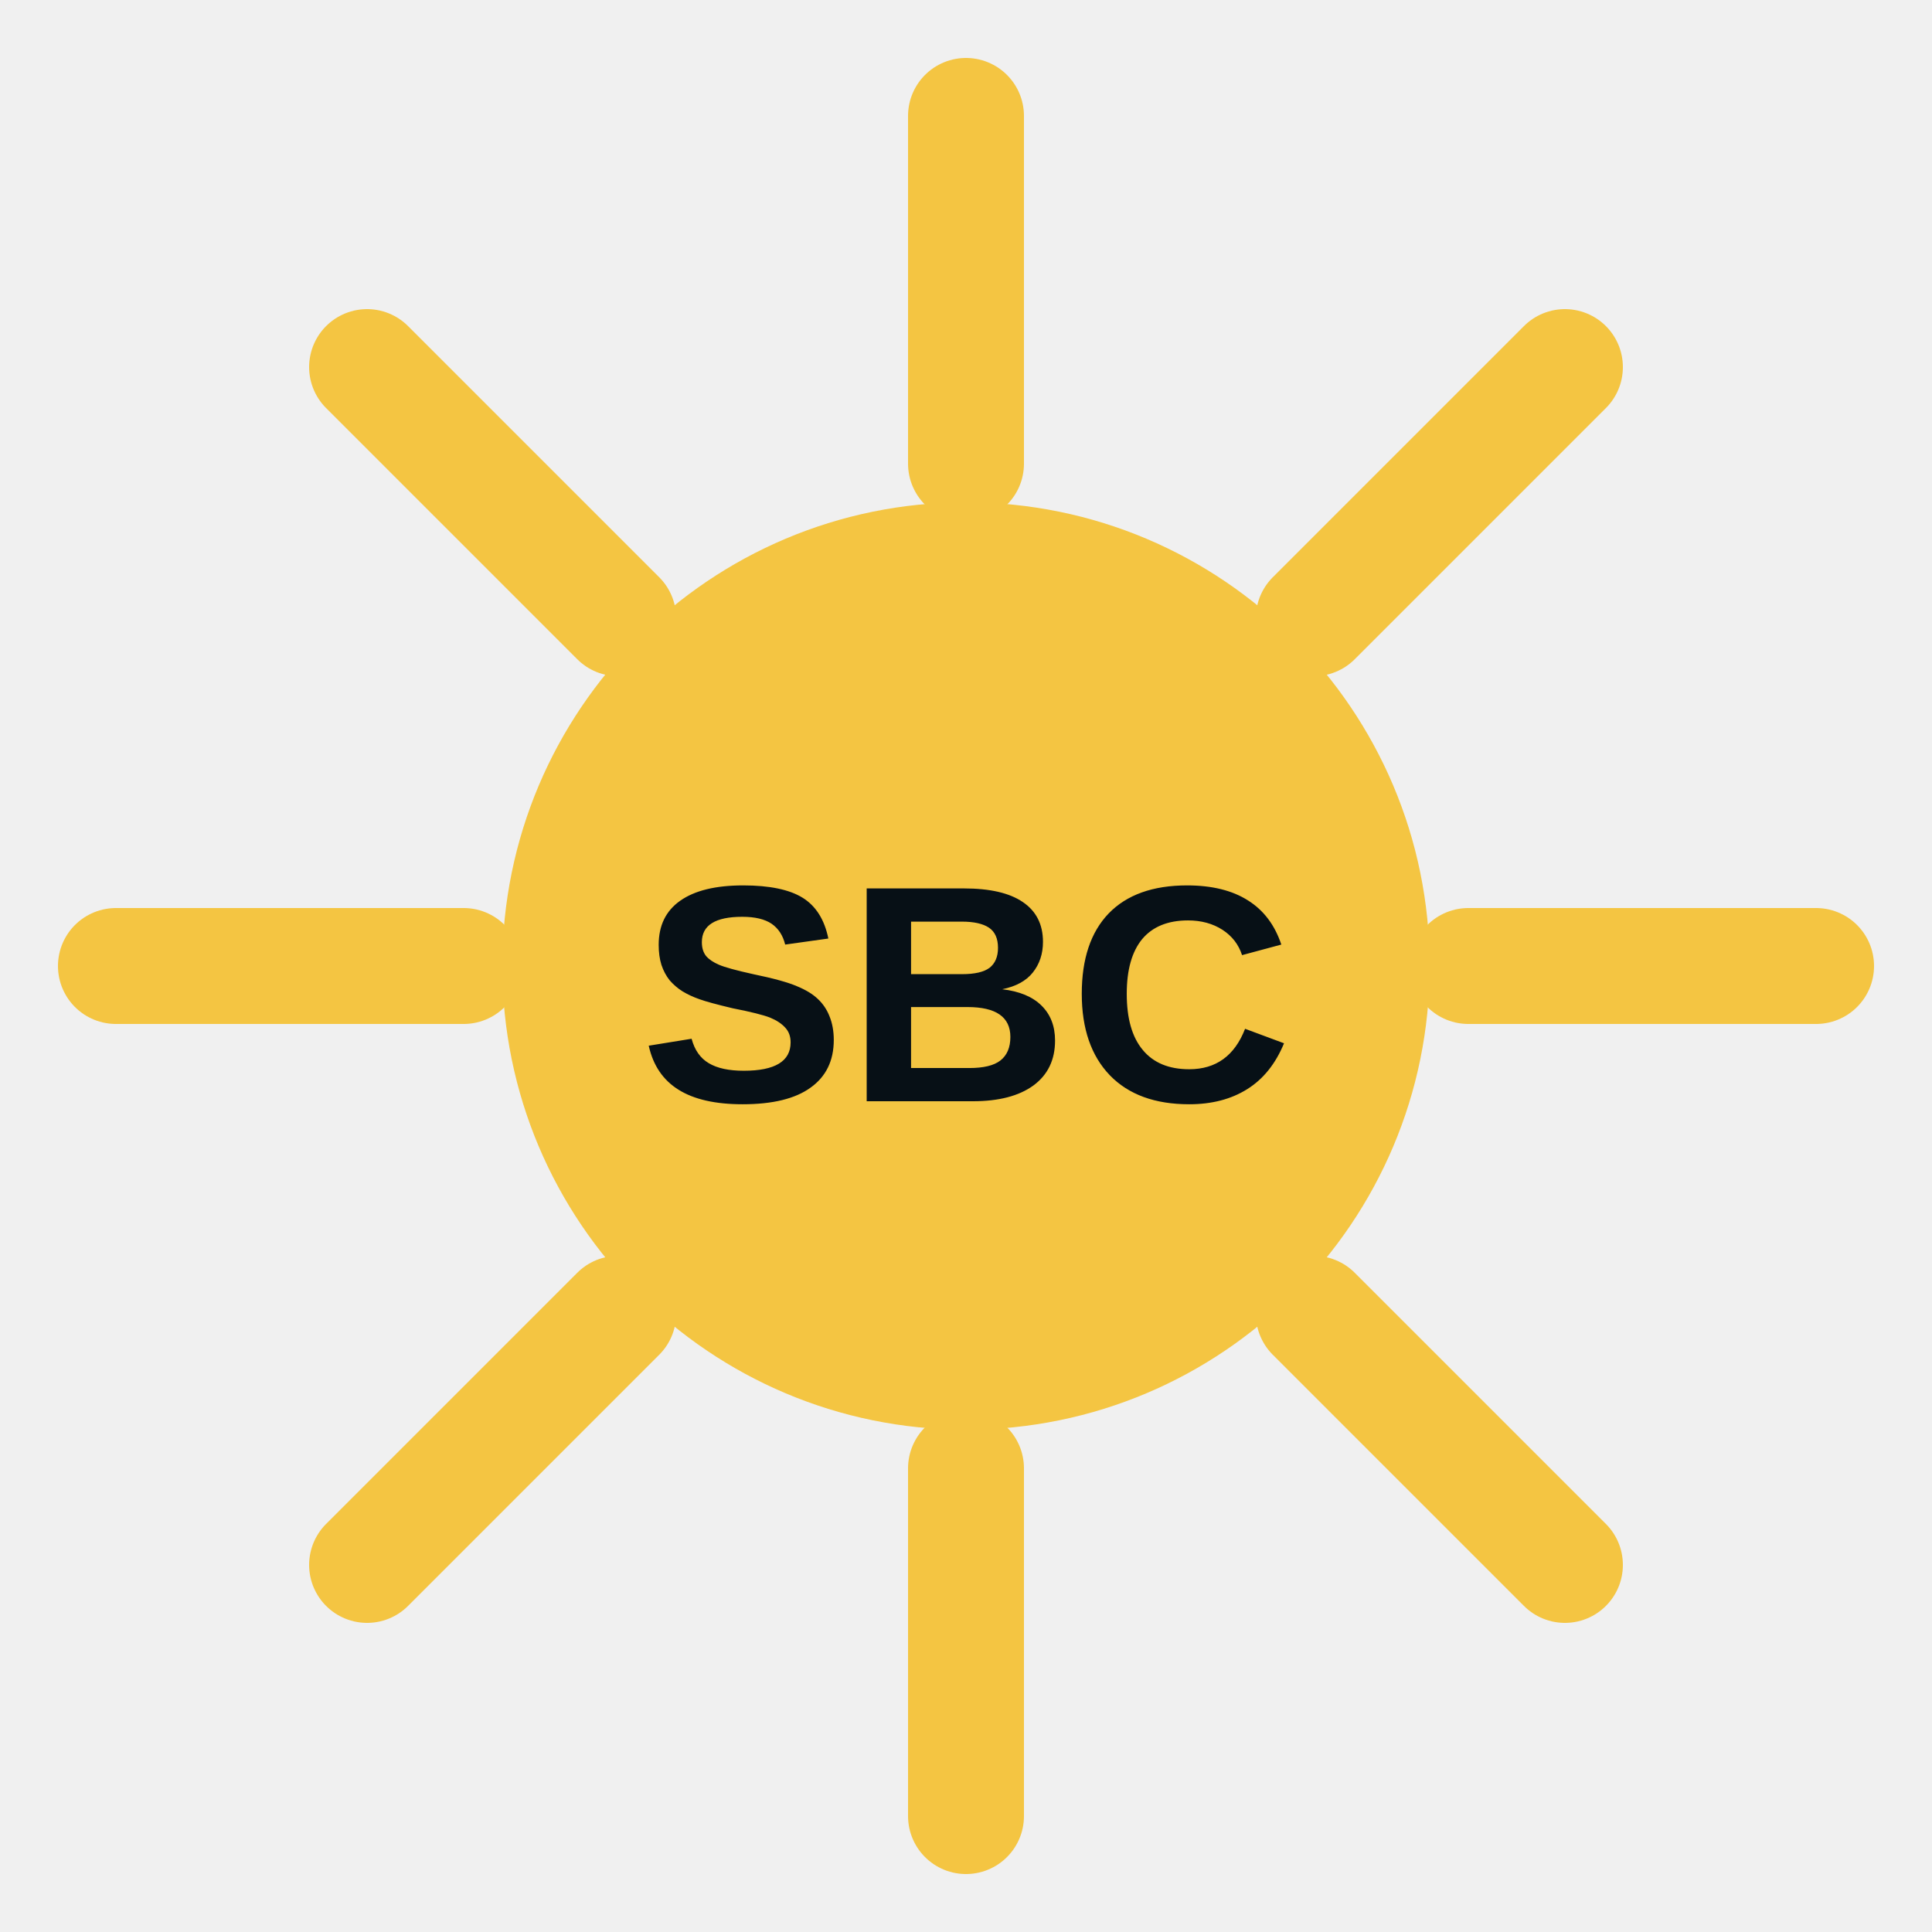
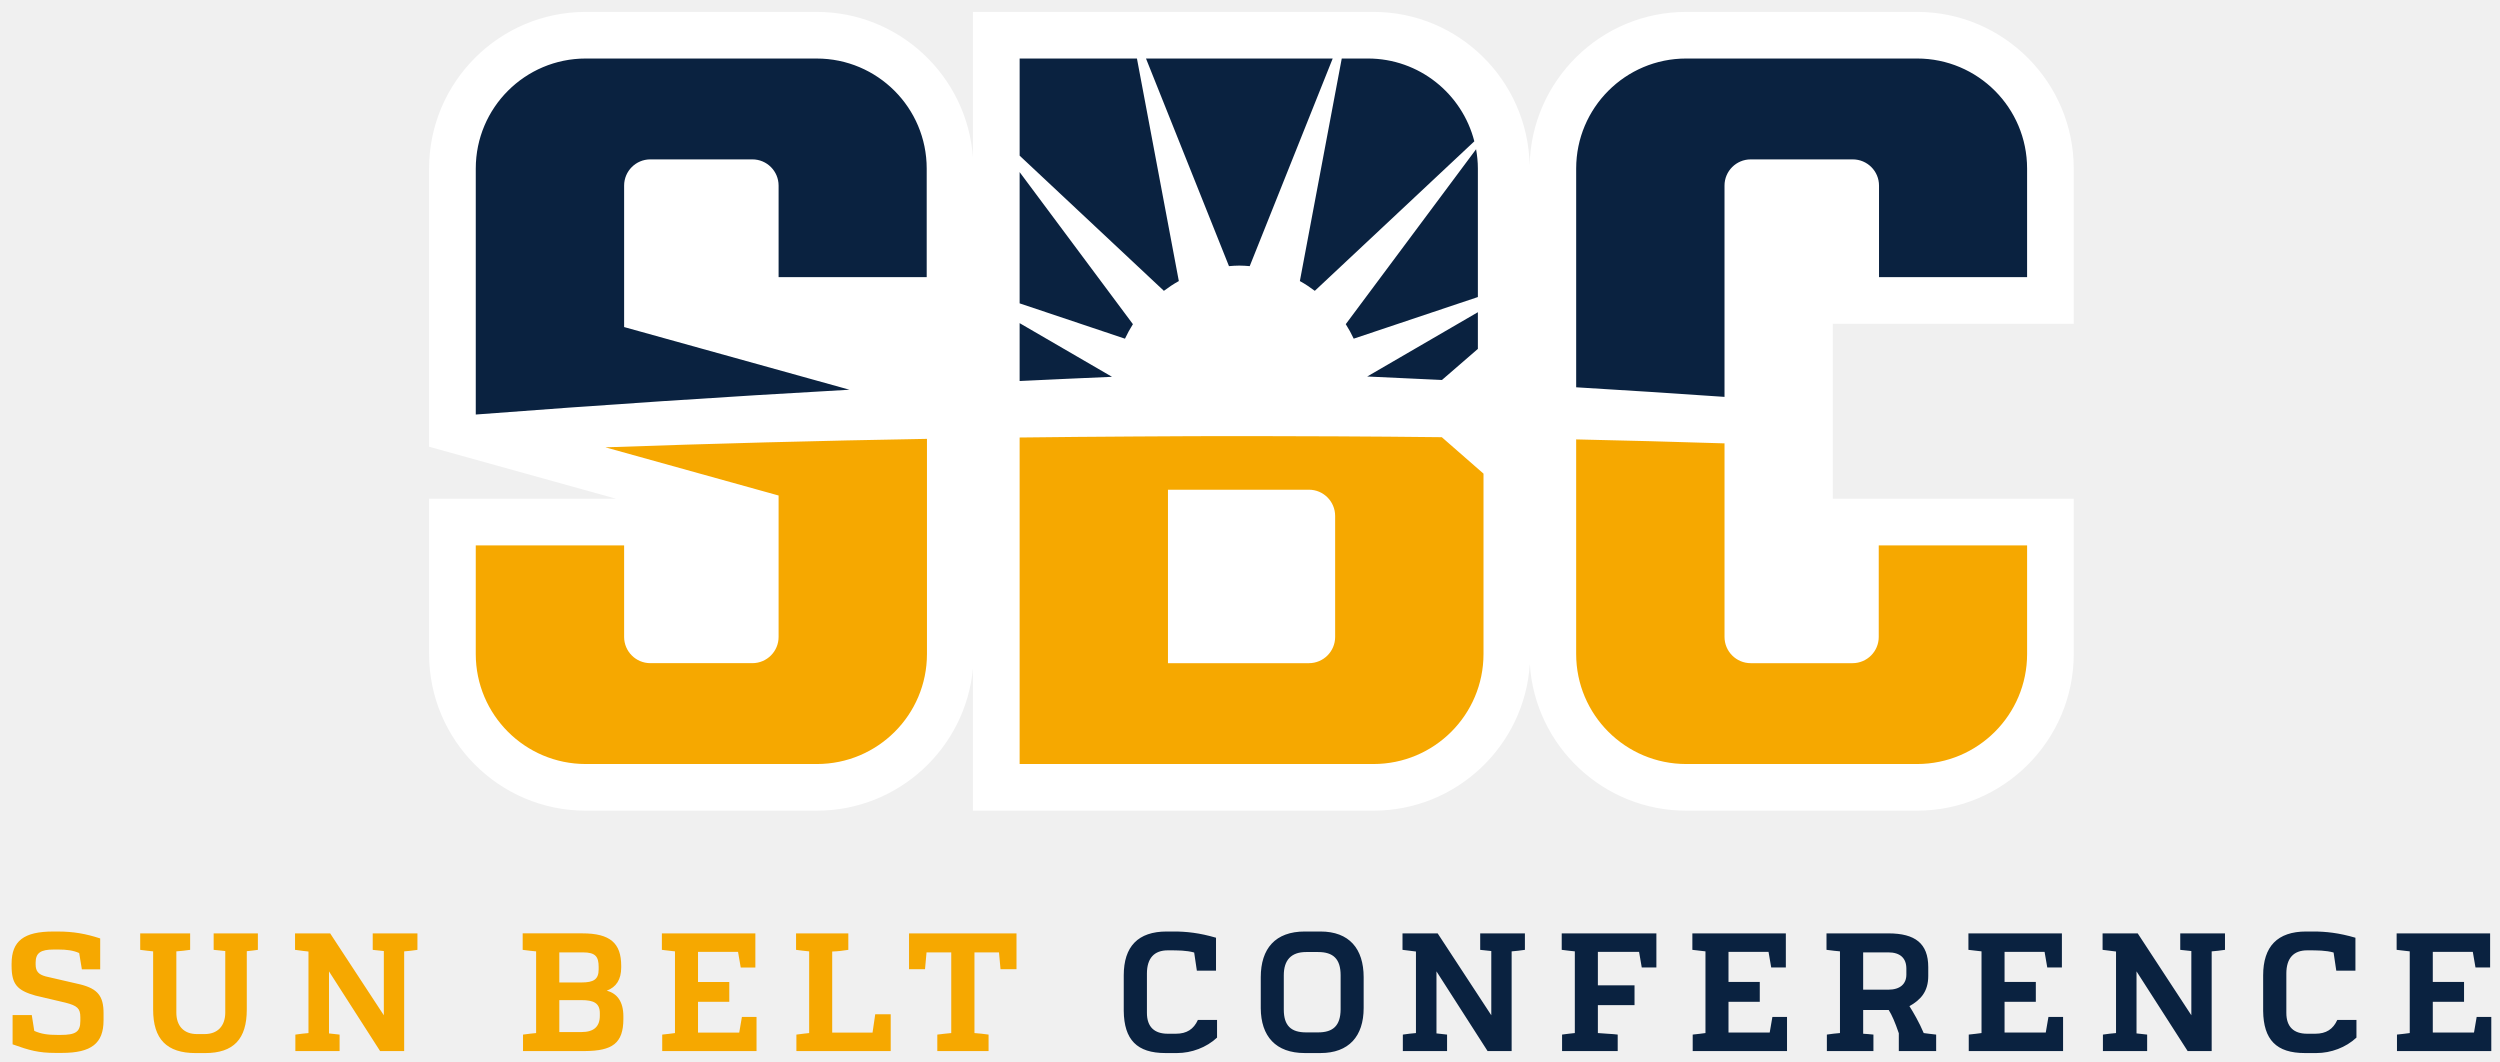
- <svg xmlns="http://www.w3.org/2000/svg" viewBox="0 0 100 100">
-   <circle cx="50" cy="50" r="24" fill="#f4c542" />
-   <g stroke="#f4c542" stroke-width="6" stroke-linecap="round">
-     <path d="M50 6v18M50 76v18M6 50h18M76 50h18M19 19l13 13M68 68l13 13M81 19 68 32M32 68 19 81" />
+ <svg xmlns="http://www.w3.org/2000/svg" width="247" height="104.87" viewBox="0 0 247 104.87">
+   <g transform="matrix(1.3333 0 0 -1.3333 -405.5 599.14)">
+     <path d="m457.8 425.37v11.505c0 6.401-5.208 11.609-11.609 11.609h-17.111c-6.323 0-11.472-5.083-11.598-11.376-0.126 6.293-5.251 11.376-11.575 11.376h-29.678v-10.784c-0.425 6.018-5.457 10.784-11.58 10.784h-17.111c-6.402 0-11.609-5.208-11.609-11.609v-20.612l13.86-3.855h-13.86v-11.504c0-6.402 5.207-11.61 11.609-11.61h17.13c6.044 0 11.025 4.643 11.562 10.55v-10.55h29.678c6.152 0 11.202 4.809 11.587 10.865 0.385-6.056 5.434-10.865 11.586-10.865h17.111c6.401 0 11.609 5.208 11.609 11.61v11.504h-17.853v12.962z" fill="#fff" />
+     <path d="m396.87 417.05c-2.869-1e-3 -5.737-0.004-8.606-0.028-2.859-0.017-5.717-0.041-8.575-0.076v-24.195h26.221c4.503 0 8.153 3.651 8.153 8.153v13.364l-3.089 2.701c-2.628 0.033-5.255 0.049-7.884 0.063-2.073 0.011-4.147 0.017-6.22 0.018zm-24.048-0.204c-7.947-0.138-15.891-0.348-23.832-0.627l12.838-3.571v-10.479c0-1.073-0.87-1.944-1.942-1.944h-7.563c-1.073 0-1.942 0.871-1.942 1.944v6.782h-10.994v-8.048c0-4.502 3.65-8.152 8.152-8.152h17.131c4.502 0 8.152 3.65 8.152 8.152v15.943zm48.107-0.041v-15.901c0-4.503 3.651-8.153 8.153-8.153h17.111c4.502 0 8.152 3.651 8.152 8.153v8.046h-10.994v-6.782c0-1.073-0.869-1.944-1.942-1.944h-7.544c-1.073 0-1.942 0.871-1.942 1.944v14.344c-3.664 0.115-7.329 0.215-10.994 0.293zm-30.248-3.727h10.446c1.073 0 1.942-0.871 1.942-1.944v-8.966c0-1.073-0.869-1.944-1.942-1.944h-10.446v12.854zm-82.601-32.739c-2.18 0-3.089-0.698-3.089-2.392v-0.138c0-1.37 0.4-1.832 1.77-2.218l2.218-0.523c0.884-0.224 1.107-0.435 1.107-1.071v-0.287c0-0.81-0.348-1.034-1.469-1.034h-0.188c-0.722 0-1.233 0.062-1.756 0.299l-0.186 1.172h-1.421v-2.168c1.247-0.448 1.932-0.636 3.166-0.636h0.485c2.193 0 3.089 0.71 3.089 2.417v0.536c0 1.258-0.436 1.793-1.695 2.117l-2.591 0.599c-0.56 0.15-0.747 0.398-0.747 0.896v0.125c0 0.723 0.374 0.971 1.333 0.971h0.374c0.573 0 1.084-0.062 1.52-0.261l0.199-1.208h1.358v2.292c-1.071 0.349-1.993 0.511-3.114 0.511h-0.362zm6.442-0.138v-1.22c0.324-0.05 0.634-0.075 0.958-0.113v-4.311c0-2.193 1.009-3.226 3.152-3.226h0.697c2.106 0 3.091 1.033 3.091 3.226v4.324c0.261 0.037 0.547 0.05 0.822 0.1v1.22h-3.277v-1.22c0.3-0.037 0.586-0.063 0.86-0.088v-4.56c0-0.972-0.548-1.594-1.532-1.594h-0.561c-0.997 0-1.532 0.622-1.532 1.594v4.535c0.336 0.025 0.673 0.063 1.022 0.113v1.22h-3.7zm11.473 0v-1.22c0.436-0.063 0.76-0.1 0.996-0.125v-6.043c-0.312-0.025-0.635-0.063-0.971-0.113v-1.22h3.277v1.22c-0.274 0.037-0.523 0.062-0.785 0.088v4.597l3.787-5.905h1.783v7.387c0.324 0.025 0.647 0.063 0.983 0.113v1.22h-3.313v-1.22c0.287-0.037 0.561-0.063 0.823-0.088v-4.759l-3.976 6.067h-2.603zm16.869 0v-1.22c0.424-0.063 0.759-0.088 0.996-0.113v-6.054c-0.237-0.025-0.549-0.051-0.971-0.113v-1.22h4.585c2.018 0.013 2.852 0.56 2.852 2.379v0.188c0 1.096-0.46 1.706-1.233 1.906 0.698 0.262 1.072 0.822 1.072 1.72v0.125c0 1.682-0.823 2.404-2.878 2.404h-4.422zm10.315 0v-1.22c0.436-0.063 0.71-0.075 0.971-0.113v-6.054c-0.224-0.038-0.523-0.063-0.946-0.113v-1.22h6.989v2.528h-1.084l-0.198-1.159h-3.054v2.281h2.317v1.469h-2.317v2.231h2.966l0.199-1.159h1.084v2.528h-6.927zm9.943 0v-1.22c0.312-0.05 0.635-0.075 0.971-0.113v-6.054c-0.212-0.025-0.51-0.051-0.946-0.113v-1.22h6.989v2.728h-1.147l-0.199-1.358h-2.99v6.006c0.424 0.013 0.822 0.062 1.195 0.125v1.22h-3.873zm8.372 0v-2.653h1.184l0.113 1.245h1.831v-5.979c-0.312-0.038-0.723-0.063-1.034-0.113v-1.22h3.8v1.22c-0.312 0.05-0.722 0.088-1.046 0.113v5.979h1.818l0.113-1.245h1.184v2.653h-7.961zm-25.915-1.408h1.756c0.935 0 1.159-0.324 1.159-1.084v-0.174c0-0.748-0.374-0.971-1.272-0.971h-1.644v2.229zm0-3.538h1.644c0.885 0 1.358-0.212 1.358-0.959v-0.199c0-0.809-0.449-1.208-1.358-1.208h-1.644v2.367z" fill="#f6a800" />
+     <path d="m347.54 445.03c-4.502 0-8.152-3.65-8.152-8.152v-18.229c9.225 0.707 18.457 1.321 27.691 1.838l-16.698 4.644v10.481c0 1.073 0.869 1.944 1.942 1.944h7.563c1.073 0 1.942-0.871 1.942-1.944v-6.784h10.975v8.049c0 4.502-3.651 8.152-8.153 8.152h-17.111zm32.15 0v-7.198l10.689-10.017c0.353 0.264 0.719 0.511 1.107 0.724l-3.104 16.491h-8.692zm9.363 0 6.149-15.385c0.254 0.021 0.51 0.04 0.769 0.04s0.514-0.019 0.768-0.04l6.149 15.385h-13.835zm14.506 0-3.104-16.491c0.389-0.213 0.755-0.46 1.107-0.724l11.821 11.079c-0.899 3.525-4.086 6.136-7.891 6.136h-1.934zm25.523 0c-4.502 0-8.152-3.651-8.152-8.153v-16.21c3.665-0.218 7.329-0.456 10.992-0.71v15.656c0 1.073 0.87 1.942 1.942 1.942h7.563c1.073 0 1.944-0.87 1.944-1.942v-6.784h10.973v8.048c0 4.503-3.65 8.153-8.152 8.153h-17.111zm-15.57-6.724-9.656-12.961c0.219-0.344 0.415-0.703 0.589-1.075l9.201 3.085v9.521c0 0.489-0.051 0.964-0.133 1.43zm-33.823-1.692v-9.727l7.806-2.618c0.174 0.372 0.37 0.731 0.589 1.075l-8.395 11.269zm33.957-10.383-8.199-4.764c1.845-0.084 3.69-0.165 5.536-0.258l2.663 2.303v2.719zm-33.957-0.81v-4.288c2.282 0.106 4.563 0.216 6.845 0.311l-6.845 3.977zm10.904-45.081c-2.131 0-3.189-1.109-3.189-3.252v-2.629c0.025-2.143 0.984-3.126 3.089-3.126h0.86c1.072 0 2.18 0.41 2.965 1.145v1.308h-1.421c-0.311-0.686-0.822-1.021-1.632-1.021h-0.598c-0.996 0-1.545 0.51-1.545 1.544v2.915c0 1.134 0.537 1.72 1.545 1.72 0.773 0 1.37 4.3e-4 1.956-0.161l0.199-1.346h1.419v2.442c-1.233 0.361-2.204 0.461-3.114 0.461h-0.535zm10.228 0c-2.18 0-3.264-1.259-3.264-3.39v-2.292c0.012-2.081 1.109-3.325 3.264-3.325h1.159c2.106 0 3.202 1.245 3.202 3.338v2.279c0 2.118-1.072 3.39-3.202 3.39h-1.159zm74.205 0c-2.131 0-3.19-1.109-3.19-3.252v-2.629c0.025-2.143 0.984-3.126 3.089-3.126h0.86c1.072 0 2.18 0.41 2.965 1.145v1.308h-1.421c-0.311-0.686-0.822-1.021-1.632-1.021h-0.598c-0.997 0-1.544 0.51-1.544 1.544v2.915c0 1.134 0.534 1.72 1.544 1.72 0.772 0 1.371 4.3e-4 1.957-0.161l0.199-1.346h1.419v2.442c-1.233 0.361-2.204 0.461-3.114 0.461h-0.535zm-66.965-0.138v-1.22c0.436-0.062 0.76-0.1 0.996-0.125v-6.043c-0.312-0.025-0.636-0.063-0.971-0.113v-1.22h3.277v1.22c-0.274 0.037-0.523 0.063-0.785 0.088v4.597l3.787-5.905h1.783v7.387c0.324 0.025 0.647 0.063 0.983 0.113v1.22h-3.313v-1.22c0.288-0.037 0.56-0.063 0.822-0.088v-4.759l-3.974 6.067h-2.603zm11.798 0v-1.22c0.436-0.062 0.748-0.088 0.971-0.113v-6.054c-0.324-0.038-0.621-0.063-0.945-0.113v-1.22h4.122v1.22c-0.336 0.05-1.145 0.075-1.469 0.113v2.068h2.716v1.469h-2.716v2.48h3.053l0.199-1.159h1.084v2.528h-7.015zm9.681 0v-1.22c0.436-0.062 0.71-0.075 0.971-0.113v-6.054c-0.224-0.038-0.523-0.063-0.946-0.113v-1.22h6.989v2.528h-1.084l-0.199-1.157h-3.053v2.279h2.317v1.469h-2.317v2.231h2.966l0.199-1.159h1.084v2.528h-6.927zm9.94 0v-1.22c0.424-0.062 0.761-0.088 0.998-0.113v-6.054c-0.324-0.025-0.635-0.063-0.971-0.113v-1.22h3.45v1.22c-0.261 0.025-0.511 0.05-0.76 0.063v1.756h1.895c0.237-0.374 0.459-0.885 0.746-1.72v-1.32h2.767v1.22c-0.387 0.05-0.698 0.075-0.921 0.113-0.324 0.772-0.773 1.545-1.059 1.994 0.822 0.461 1.395 1.071 1.395 2.241v0.649c0 1.757-0.972 2.503-2.953 2.503h-4.585zm10.516 0v-1.22c0.436-0.062 0.71-0.075 0.971-0.113v-6.054c-0.224-0.038-0.524-0.063-0.946-0.113v-1.22h6.989v2.528h-1.084l-0.199-1.157h-3.053v2.279h2.317v1.469h-2.317v2.231h2.966l0.199-1.159h1.084v2.528h-6.927zm9.942 0v-1.22c0.436-0.062 0.759-0.1 0.996-0.125v-6.043c-0.312-0.025-0.635-0.063-0.971-0.113v-1.22h3.277v1.22c-0.274 0.037-0.525 0.063-0.787 0.088v4.597l3.788-5.905h1.781v7.387c0.324 0.025 0.649 0.063 0.986 0.113v1.22h-3.315v-1.22c0.288-0.037 0.56-0.063 0.822-0.088v-4.759l-3.974 6.067h-2.603zm21.79 0v-1.22c0.436-0.062 0.71-0.075 0.971-0.113v-6.054c-0.224-0.038-0.523-0.063-0.946-0.113v-1.22h6.989v2.528h-1.083l-0.199-1.157h-3.053v2.279h2.316v1.469h-2.316v2.231h2.965l0.199-1.159h1.084v2.528h-6.927zm-80.807-1.383h0.885c1.121 0 1.669-0.511 1.669-1.72v-2.542c-0.013-1.196-0.561-1.693-1.669-1.693h-0.885c-1.121 0-1.657 0.497-1.657 1.693v2.542c0 1.109 0.535 1.72 1.657 1.72zm41.275-0.025h1.857c0.896 0 1.345-0.436 1.345-1.208v-0.435c0-0.698-0.46-1.122-1.345-1.122h-1.857v2.766z" fill="#0a2240" />
  </g>
-   <text x="50" y="57" text-anchor="middle" font-family="Arial Black,Arial,sans-serif" font-size="16" font-weight="900" fill="#071016">SBC</text>
</svg>
